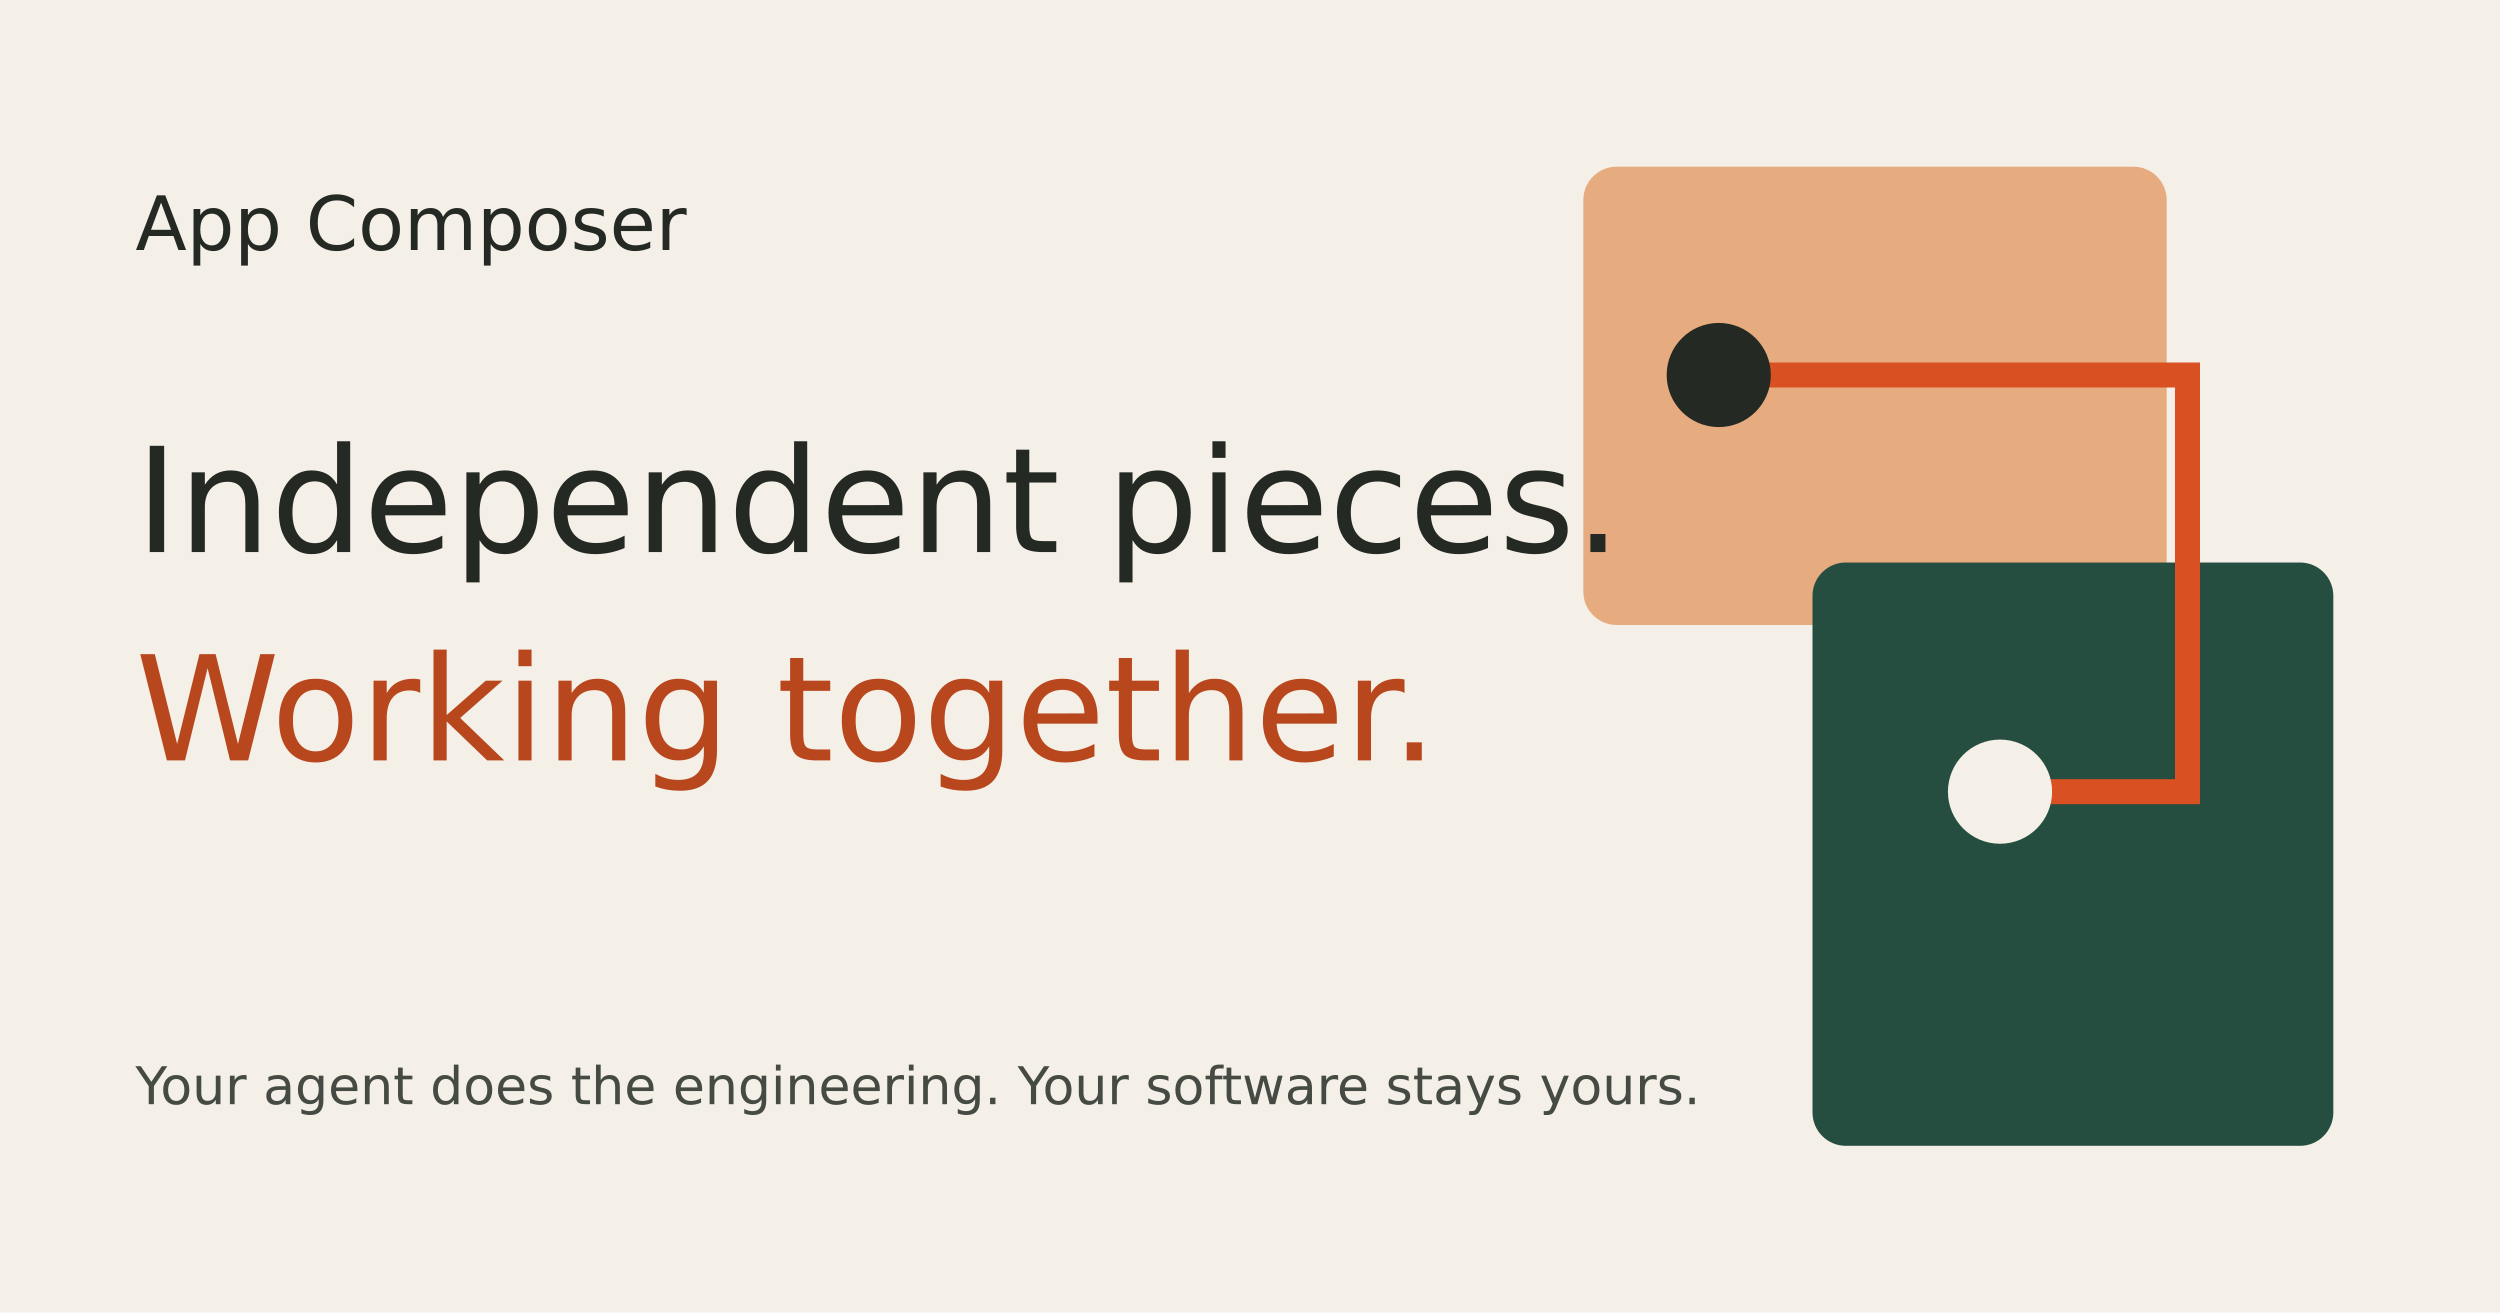
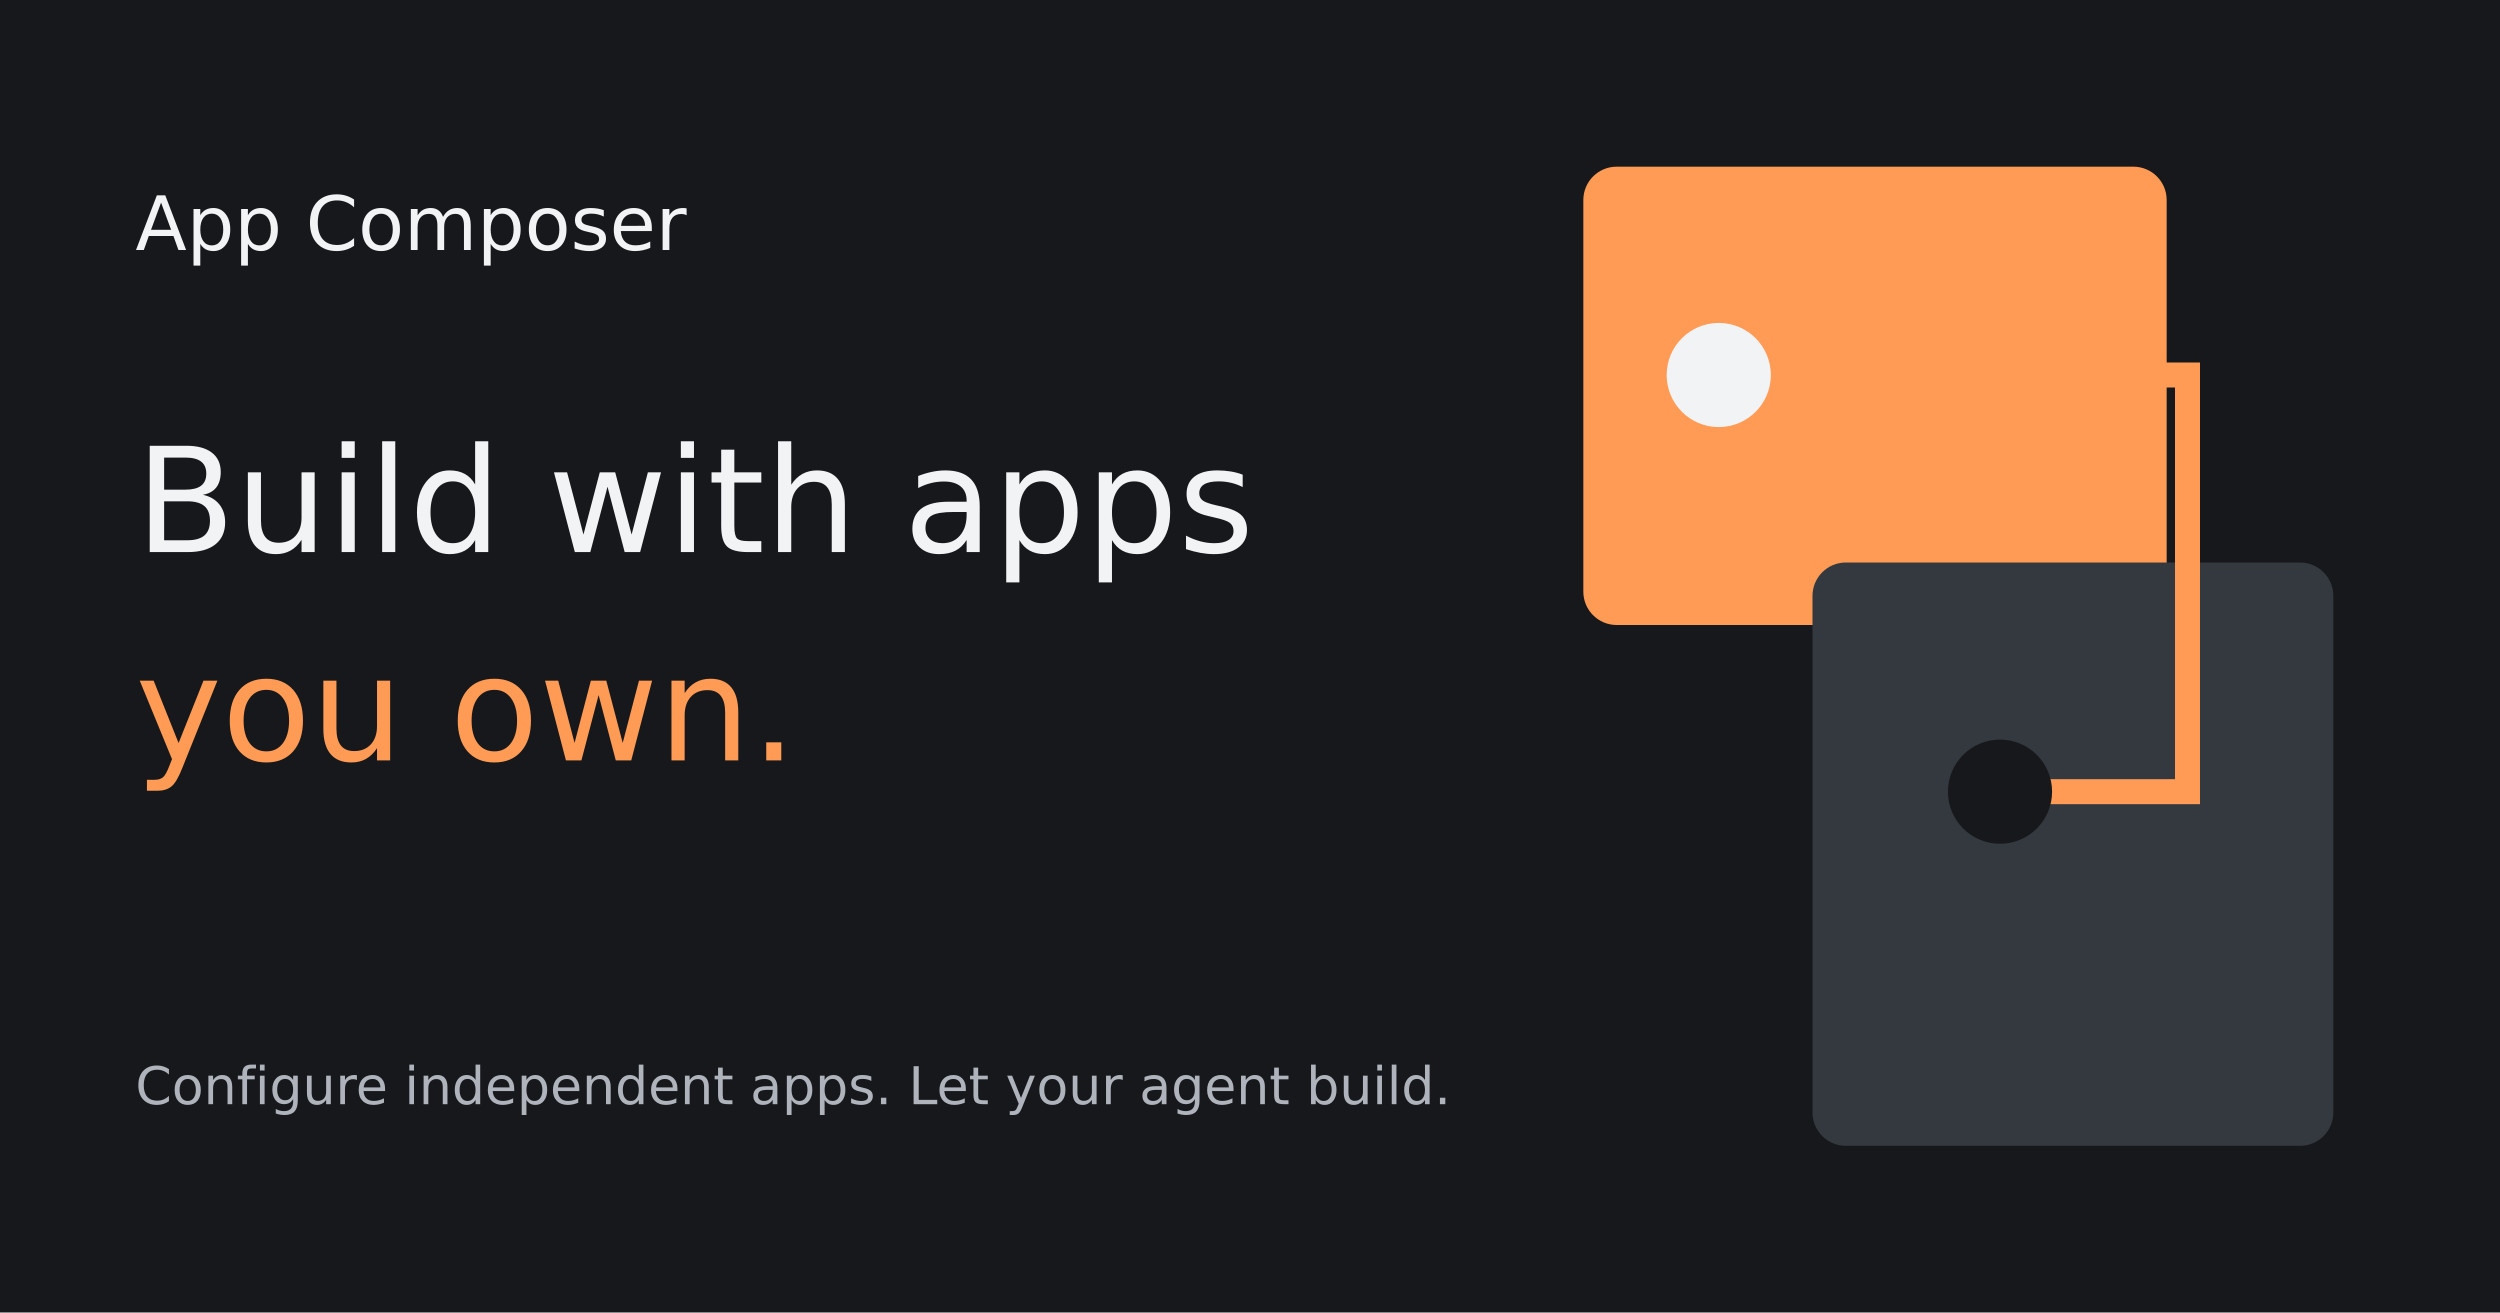
<svg xmlns="http://www.w3.org/2000/svg" width="1200" height="630">
-   <rect width="1200" height="630" fill="#f4f0e8" />
-   <rect x="760" y="80" width="280" height="220" rx="16" fill="#e6ac7f" />
-   <rect x="870" y="270" width="250" height="280" rx="16" fill="#264e40" />
-   <path d="M825 180H1050V380H960" stroke="#d95022" stroke-width="12" fill="none" />
-   <circle cx="825" cy="180" r="25" fill="#252923" />
-   <circle cx="960" cy="380" r="25" fill="#f4f0e8" />
-   <text x="65" y="120" font-family="DejaVu Sans" font-size="36" fill="#252923">App Composer</text>
-   <text x="65" y="265" font-family="DejaVu Sans" font-size="70" fill="#252923">Independent pieces.</text>
-   <text x="65" y="365" font-family="DejaVu Sans" font-size="70" fill="#b8471d">Working together.</text>
-   <text x="65" y="530" font-family="DejaVu Sans" font-size="25" fill="#454b43">Your agent does the engineering. Your software stays yours.</text>
+   <rect width="1200" height="630" fill="#17181b" />
+   <rect x="760" y="80" width="280" height="220" rx="16" fill="#ff9b55" />
+   <rect x="870" y="270" width="250" height="280" rx="16" fill="#343940" />
+   <path d="M825 180H1050V380H960" stroke="#ff9b55" stroke-width="12" fill="none" />
+   <circle cx="825" cy="180" r="25" fill="#f2f3f5" />
+   <circle cx="960" cy="380" r="25" fill="#17181b" />
+   <text x="65" y="120" font-family="DejaVu Sans" font-size="36" fill="#f2f3f5">App Composer</text>
+   <text x="65" y="265" font-family="DejaVu Sans" font-size="70" fill="#f2f3f5">Build with apps</text>
+   <text x="65" y="365" font-family="DejaVu Sans" font-size="70" fill="#ff9b55">you own.</text>
+   <text x="65" y="530" font-family="DejaVu Sans" font-size="25" fill="#afb3bb">Configure independent apps. Let your agent build.</text>
</svg>
